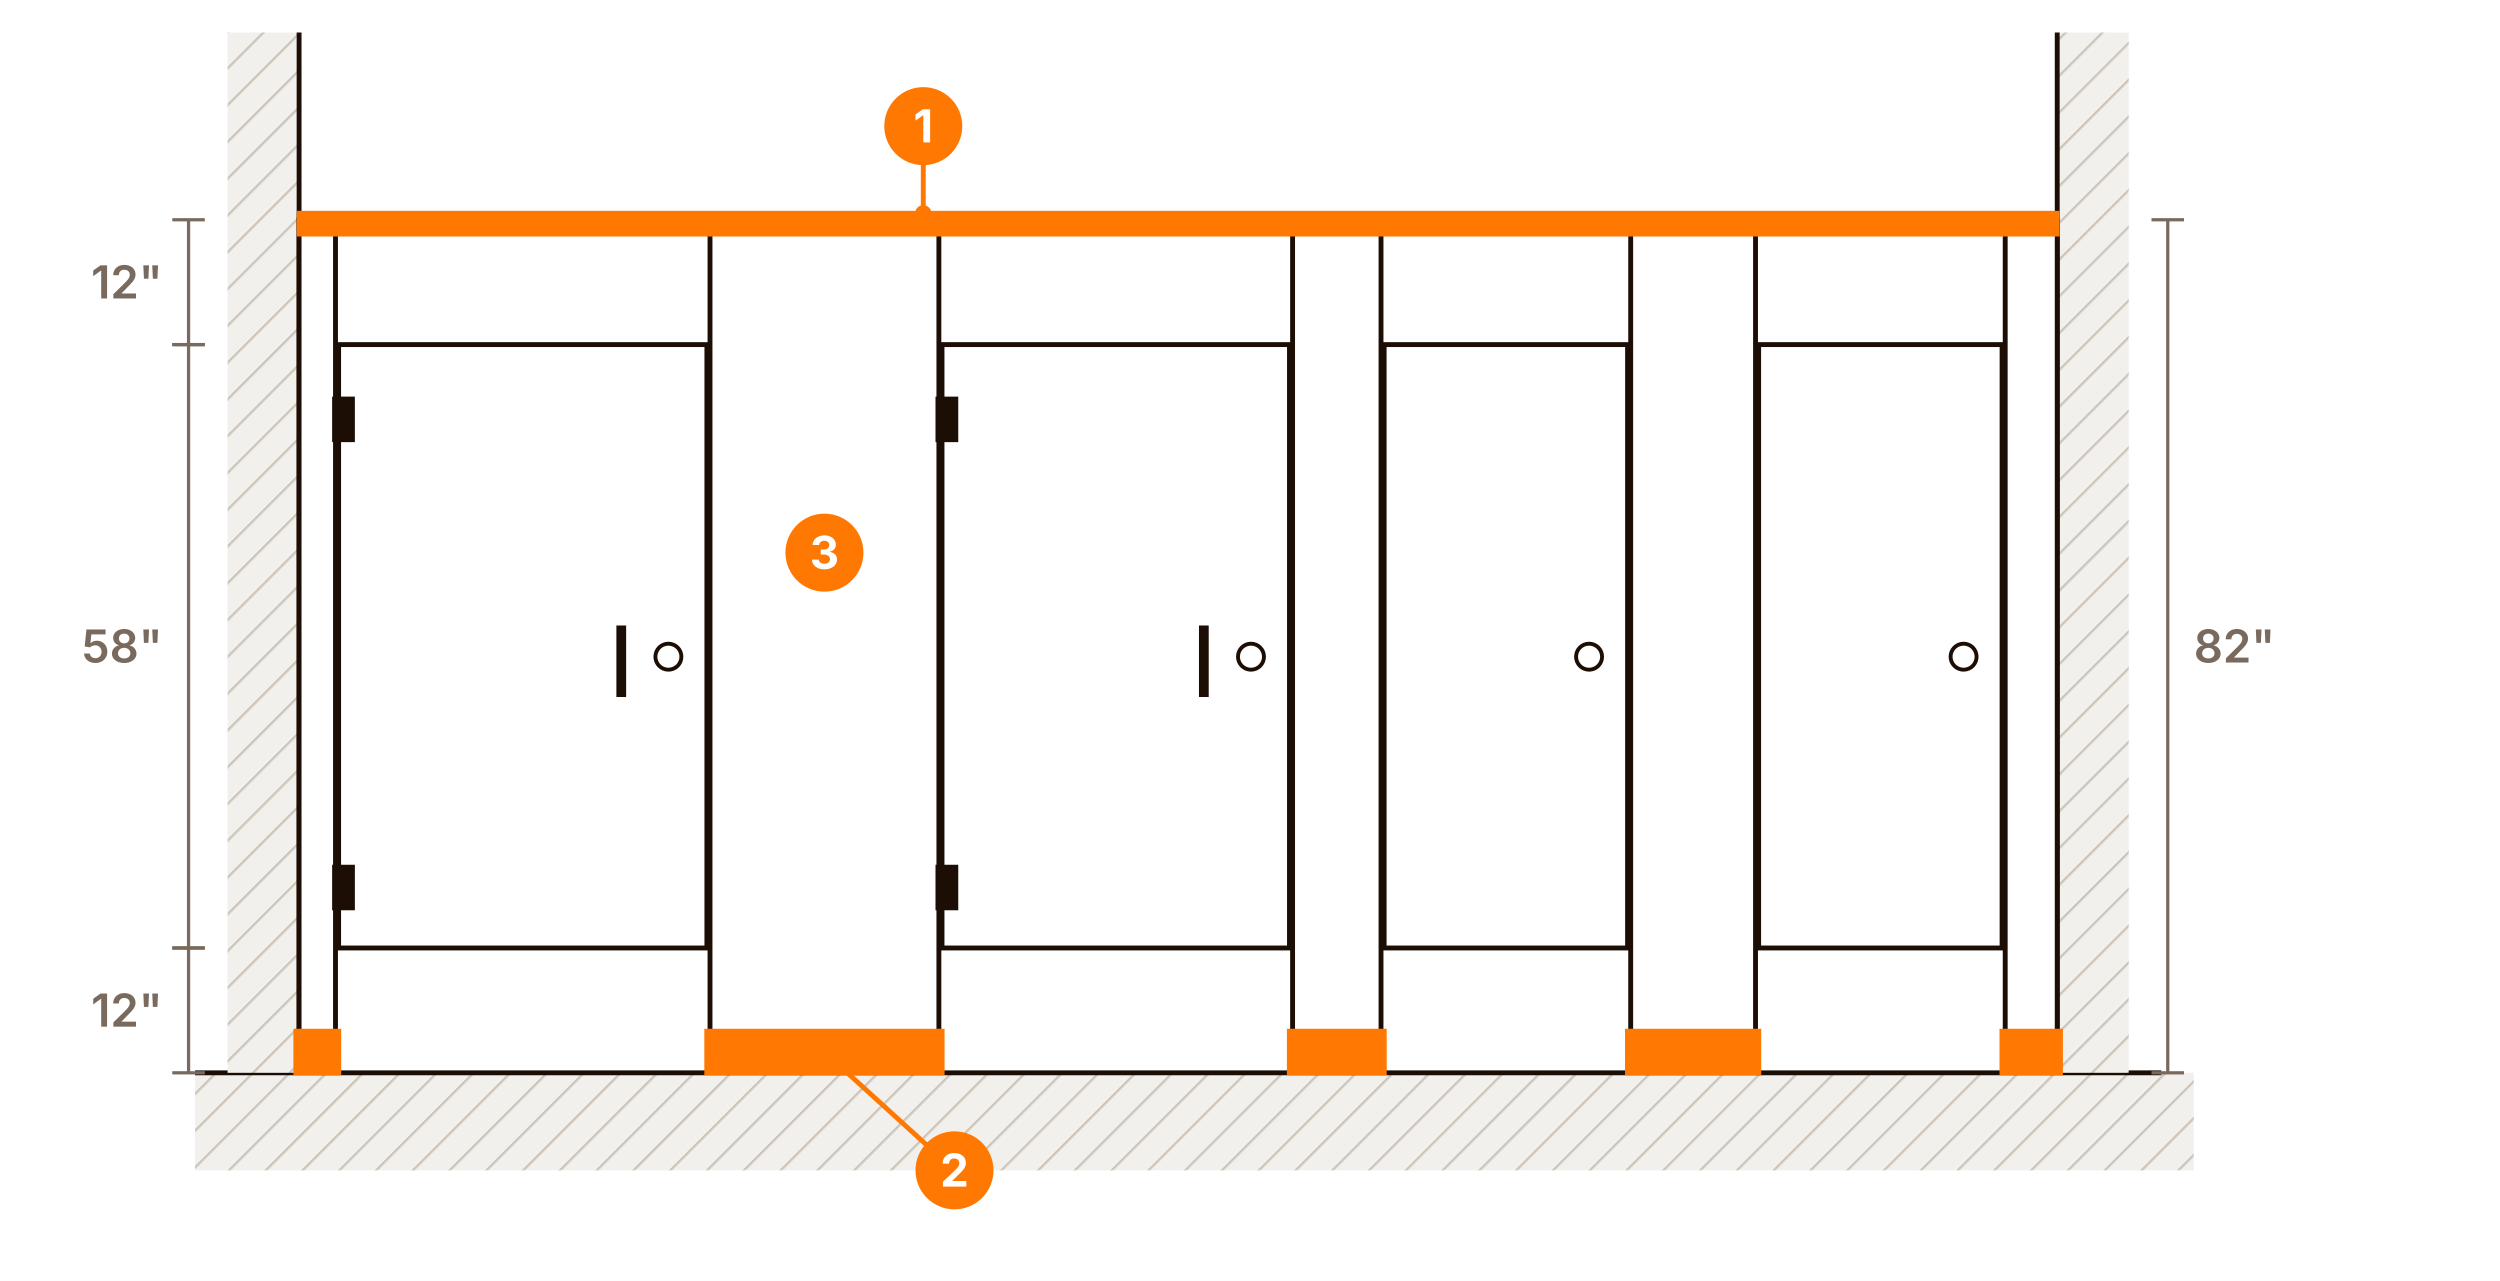
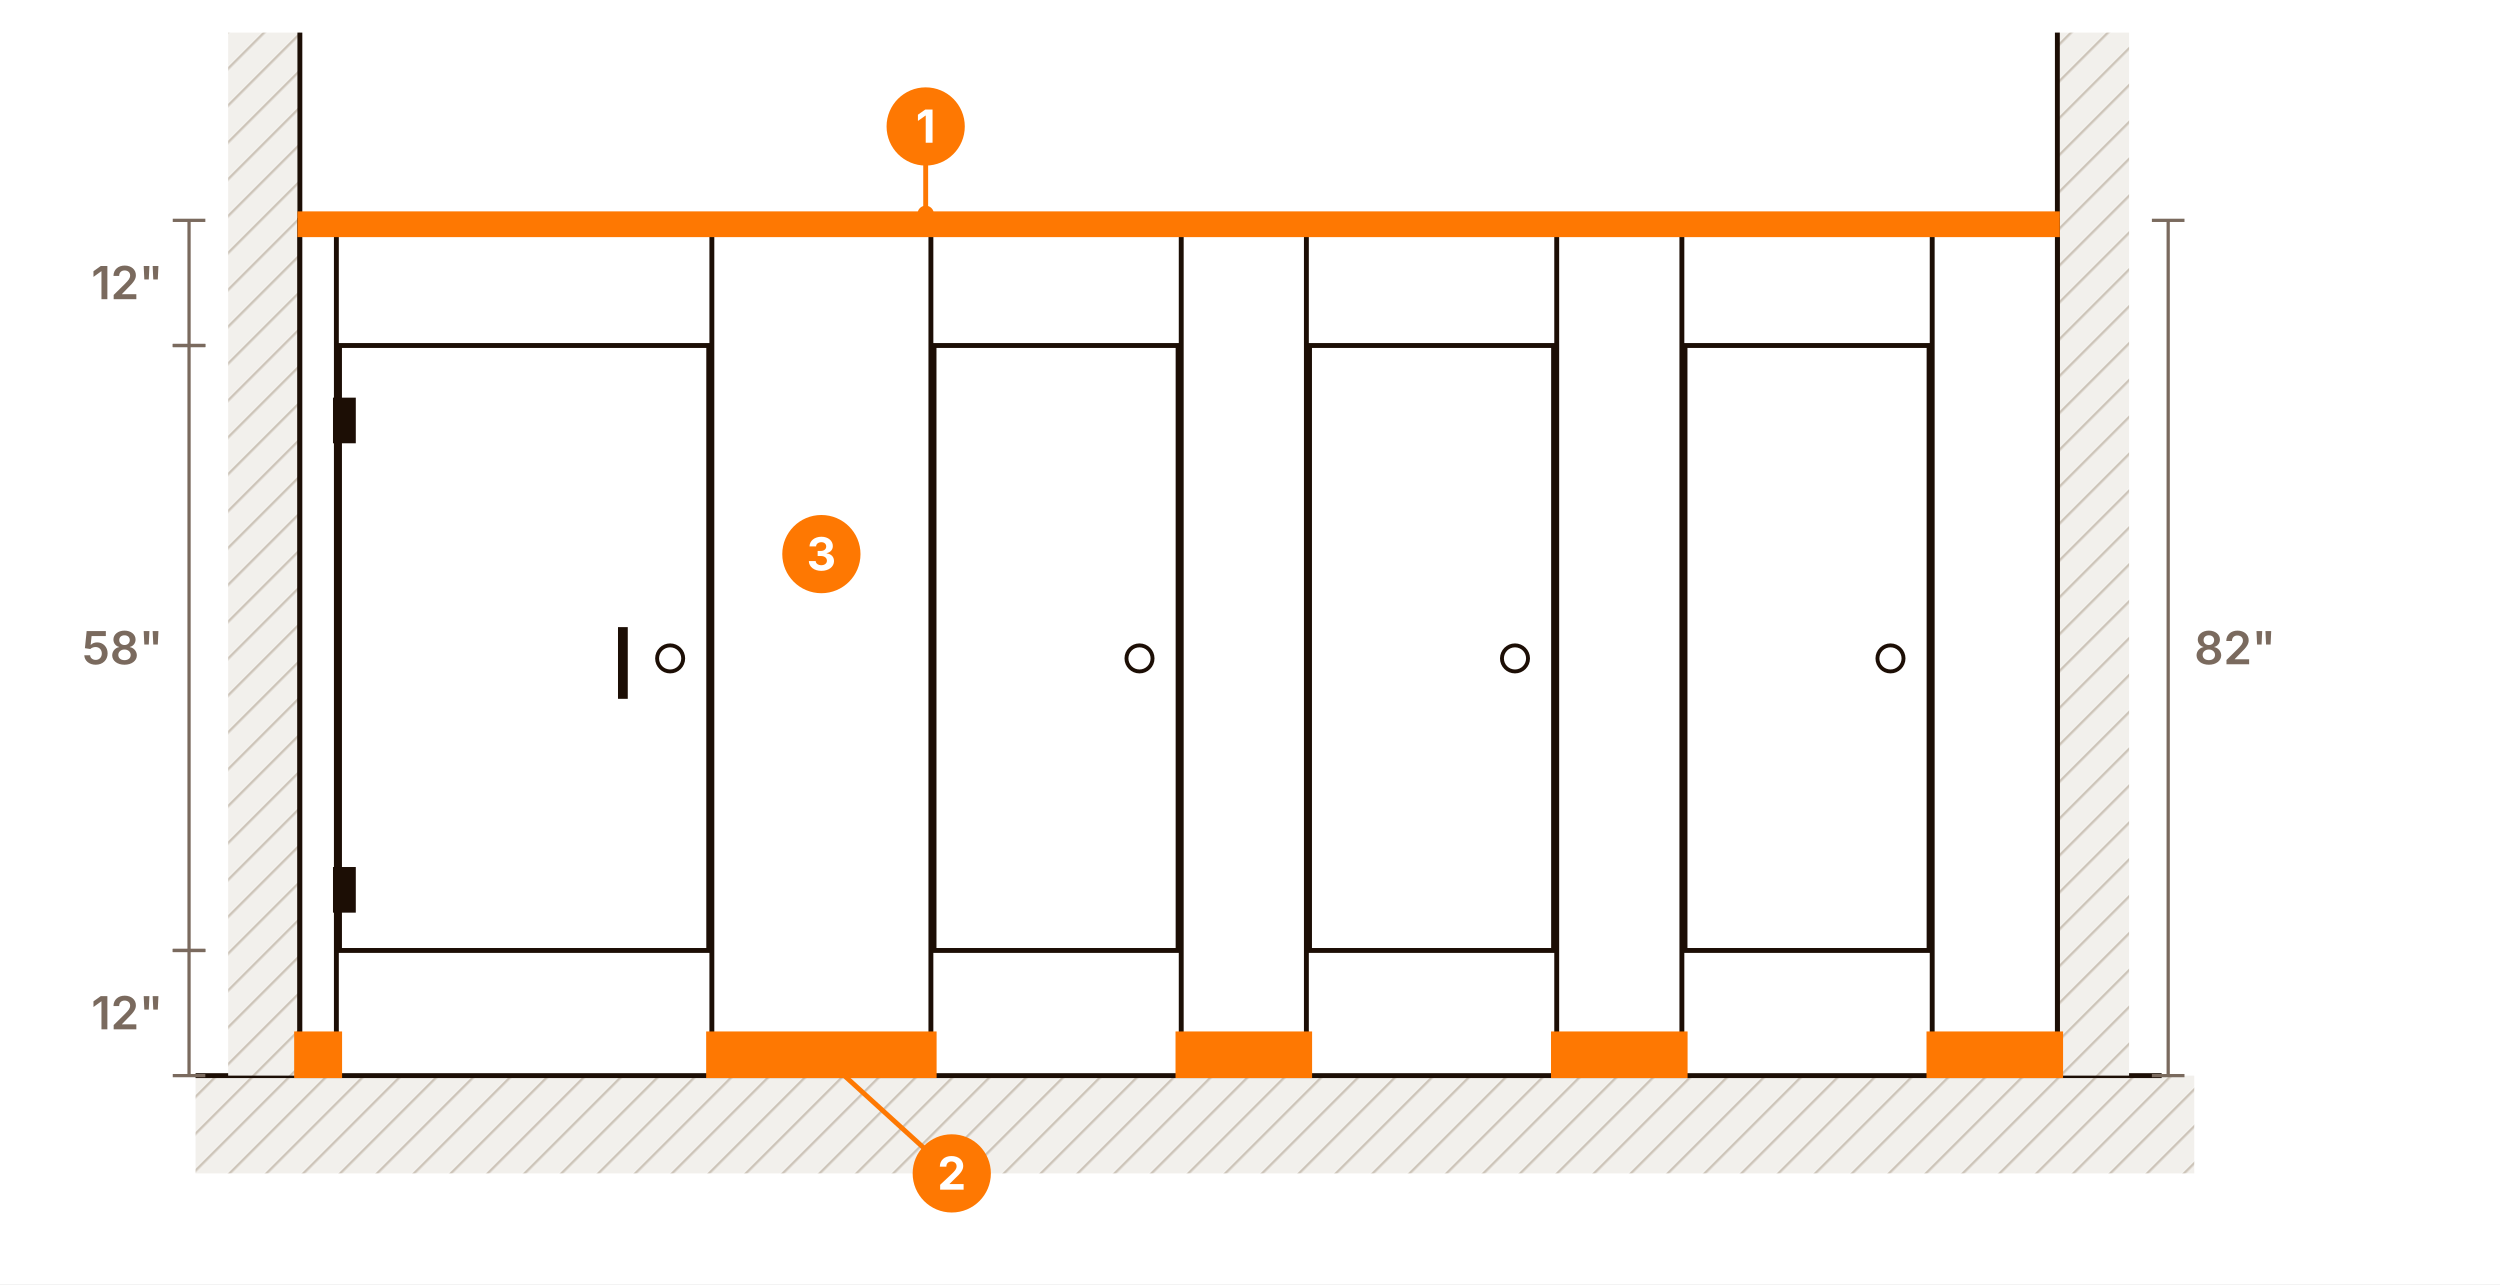
- <svg xmlns="http://www.w3.org/2000/svg" viewBox="0 0 769 394" width="769" height="394" role="img" aria-labelledby="t-mounting-overhead-braced-front d-mounting-overhead-braced-front" font-family="Inter, ui-sans-serif, system-ui, sans-serif">
+ <svg xmlns="http://www.w3.org/2000/svg" viewBox="0 0 767 394" width="767" height="394" role="img" aria-labelledby="t-mounting-overhead-braced-front d-mounting-overhead-braced-front" font-family="Inter, ui-sans-serif, system-ui, sans-serif">
  <defs>
    <pattern id="hatch-mounting-overhead-braced-front" width="8" height="8" patternUnits="userSpaceOnUse" patternTransform="rotate(45)">
      <rect width="8" height="8" fill="#f2f0ec" />
      <line x1="0" y1="0" x2="0" y2="8" stroke="#cfc7bc" stroke-width="1.5" />
    </pattern>
    <marker id="tick-mounting-overhead-braced-front" viewBox="0 0 10 10" refX="5" refY="5" markerWidth="8" markerHeight="8" orient="auto">
      <path d="M2 8 L8 2" stroke="#7a6a5e" stroke-width="1.5" />
    </marker>
  </defs>
-   <rect width="769" height="394" fill="#ffffff" />
-   <rect x="60" y="330" width="614.8" height="30" fill="url(#hatch-mounting-overhead-braced-front)" stroke="none" stroke-width="1.5" />
-   <line x1="60" y1="330" x2="664.8" y2="330" stroke="#1c0e05" stroke-width="1.5" />
+   <rect width="767" height="394" fill="#ffffff" />
+   <rect x="60" y="330" width="613.2" height="30" fill="url(#hatch-mounting-overhead-braced-front)" stroke="none" stroke-width="1.5" />
+   <line x1="60" y1="330" x2="663.2" y2="330" stroke="#1c0e05" stroke-width="1.5" />
  <rect x="70" y="10" width="22" height="320" fill="url(#hatch-mounting-overhead-braced-front)" stroke="none" stroke-width="1.5" />
  <line x1="92" y1="10" x2="92" y2="330" stroke="#1c0e05" stroke-width="1.5" />
-   <rect x="632.8" y="10" width="22" height="320" fill="url(#hatch-mounting-overhead-braced-front)" stroke="none" stroke-width="1.5" />
-   <line x1="632.8" y1="10" x2="632.8" y2="330" stroke="#1c0e05" stroke-width="1.5" />
+   <rect x="631.2" y="10" width="22" height="320" fill="url(#hatch-mounting-overhead-braced-front)" stroke="none" stroke-width="1.5" />
+   <line x1="631.2" y1="10" x2="631.2" y2="330" stroke="#1c0e05" stroke-width="1.5" />
  <rect x="92" y="67.6" width="11.2" height="259.2" fill="#ffffff" stroke="#1c0e05" stroke-width="1.5" />
  <rect x="104.16" y="106" width="113.28" height="185.6" fill="#ffffff" stroke="#1c0e05" stroke-width="1.5" />
  <rect x="102.16" y="122" width="7" height="14" fill="#1c0e05" stroke="none" stroke-width="1.5" />
  <rect x="102.16" y="266" width="7" height="14" fill="#1c0e05" stroke="none" stroke-width="1.5" />
  <rect x="189.6" y="192.4" width="3" height="22" fill="#1c0e05" stroke="none" stroke-width="1.5" />
  <circle cx="205.6" cy="202" r="4" fill="#fff" stroke="#1c0e05" stroke-width="1.2" />
-   <rect x="218.4" y="67.6" width="70.4" height="259.2" fill="#ffffff" stroke="#1c0e05" stroke-width="1.5" />
-   <rect x="289.76" y="106" width="106.88" height="185.6" fill="#ffffff" stroke="#1c0e05" stroke-width="1.5" />
-   <rect x="287.76" y="122" width="7" height="14" fill="#1c0e05" stroke="none" stroke-width="1.5" />
-   <rect x="287.76" y="266" width="7" height="14" fill="#1c0e05" stroke="none" stroke-width="1.5" />
-   <rect x="368.8" y="192.4" width="3" height="22" fill="#1c0e05" stroke="none" stroke-width="1.5" />
-   <circle cx="384.8" cy="202" r="4" fill="#fff" stroke="#1c0e05" stroke-width="1.2" />
-   <rect x="397.6" y="67.6" width="27.2" height="259.2" fill="#ffffff" stroke="#1c0e05" stroke-width="1.5" />
-   <rect x="425.76" y="106" width="74.88" height="185.6" fill="#ffffff" stroke="#1c0e05" stroke-width="1.5" />
-   <circle cx="488.8" cy="202" r="4" fill="#fff" stroke="#1c0e05" stroke-width="1.2" />
-   <rect x="501.6" y="67.6" width="38.4" height="259.2" fill="#ffffff" stroke="#1c0e05" stroke-width="1.5" />
-   <rect x="540.96" y="106" width="74.88" height="185.6" fill="#ffffff" stroke="#1c0e05" stroke-width="1.5" />
-   <circle cx="604" cy="202" r="4" fill="#fff" stroke="#1c0e05" stroke-width="1.2" />
-   <rect x="616.8" y="67.6" width="16" height="259.2" fill="#ffffff" stroke="#1c0e05" stroke-width="1.5" />
-   <rect x="92" y="65.6" width="540.8" height="6.4" fill="#fe7802" stroke="#fe7802" stroke-width="1.5" />
+   <rect x="218.4" y="67.6" width="67.2" height="259.2" fill="#ffffff" stroke="#1c0e05" stroke-width="1.5" />
+   <rect x="286.56" y="106" width="74.88" height="185.6" fill="#ffffff" stroke="#1c0e05" stroke-width="1.5" />
+   <circle cx="349.6" cy="202" r="4" fill="#fff" stroke="#1c0e05" stroke-width="1.2" />
+   <rect x="362.4" y="67.6" width="38.4" height="259.2" fill="#ffffff" stroke="#1c0e05" stroke-width="1.5" />
+   <rect x="401.76" y="106" width="74.88" height="185.6" fill="#ffffff" stroke="#1c0e05" stroke-width="1.5" />
+   <circle cx="464.8" cy="202" r="4" fill="#fff" stroke="#1c0e05" stroke-width="1.2" />
+   <rect x="477.6" y="67.6" width="38.4" height="259.2" fill="#ffffff" stroke="#1c0e05" stroke-width="1.5" />
+   <rect x="516.96" y="106" width="74.88" height="185.6" fill="#ffffff" stroke="#1c0e05" stroke-width="1.5" />
+   <circle cx="580" cy="202" r="4" fill="#fff" stroke="#1c0e05" stroke-width="1.2" />
+   <rect x="592.8" y="67.6" width="38.4" height="259.2" fill="#ffffff" stroke="#1c0e05" stroke-width="1.5" />
+   <rect x="92" y="65.6" width="539.2" height="6.4" fill="#fe7802" stroke="#fe7802" stroke-width="1.5" />
  <rect x="91" y="317.2" width="13.2" height="12.8" fill="#fe7802" stroke="#fe7802" stroke-width="1.5" />
-   <rect x="217.4" y="317.2" width="72.4" height="12.8" fill="#fe7802" stroke="#fe7802" stroke-width="1.5" />
-   <rect x="396.6" y="317.2" width="29.2" height="12.8" fill="#fe7802" stroke="#fe7802" stroke-width="1.5" />
-   <rect x="500.6" y="317.2" width="40.4" height="12.8" fill="#fe7802" stroke="#fe7802" stroke-width="1.5" />
-   <rect x="615.8" y="317.2" width="18" height="12.8" fill="#fe7802" stroke="#fe7802" stroke-width="1.5" />
+   <rect x="217.4" y="317.2" width="69.2" height="12.8" fill="#fe7802" stroke="#fe7802" stroke-width="1.5" />
+   <rect x="361.4" y="317.2" width="40.4" height="12.8" fill="#fe7802" stroke="#fe7802" stroke-width="1.5" />
+   <rect x="476.6" y="317.2" width="40.4" height="12.8" fill="#fe7802" stroke="#fe7802" stroke-width="1.5" />
+   <rect x="591.8" y="317.2" width="40.4" height="12.8" fill="#fe7802" stroke="#fe7802" stroke-width="1.5" />
  <line x1="284" y1="38.8" x2="284" y2="65.6" stroke="#fe7802" stroke-width="1.5" />
  <circle cx="284" cy="65.6" r="2.5" fill="#fe7802" />
  <circle cx="284" cy="38.8" r="12" fill="#fe7802" />
  <text x="284" y="43.8" font-size="14" font-weight="700" fill="#fff" text-anchor="middle">1</text>
-   <line x1="293.6" y1="360" x2="253.6" y2="323.6" stroke="#fe7802" stroke-width="1.5" />
-   <circle cx="253.6" cy="323.6" r="2.5" fill="#fe7802" />
-   <circle cx="293.6" cy="360" r="12" fill="#fe7802" />
-   <text x="293.6" y="365" font-size="14" font-weight="700" fill="#fff" text-anchor="middle">2</text>
-   <circle cx="253.6" cy="170" r="12" fill="#fe7802" />
-   <text x="253.6" y="175" font-size="14" font-weight="700" fill="#fff" text-anchor="middle">3</text>
+   <line x1="292" y1="360" x2="252" y2="323.6" stroke="#fe7802" stroke-width="1.5" />
+   <circle cx="252" cy="323.6" r="2.5" fill="#fe7802" />
+   <circle cx="292" cy="360" r="12" fill="#fe7802" />
+   <text x="292" y="365" font-size="14" font-weight="700" fill="#fff" text-anchor="middle">2</text>
+   <circle cx="252" cy="170" r="12" fill="#fe7802" />
+   <text x="252" y="175" font-size="14" font-weight="700" fill="#fff" text-anchor="middle">3</text>
  <line x1="58" y1="106" x2="58" y2="291.6" stroke="#7a6a5e" stroke-width="1" />
  <line x1="53" y1="106" x2="63" y2="106" stroke="#7a6a5e" stroke-width="1" />
  <line x1="53" y1="291.6" x2="63" y2="291.6" stroke="#7a6a5e" stroke-width="1" />
  <text x="50" y="203.8" font-size="14" font-weight="600" fill="#7a6a5e" text-anchor="end">58"</text>
  <line x1="58" y1="291.6" x2="58" y2="330" stroke="#7a6a5e" stroke-width="1" />
  <line x1="53" y1="291.6" x2="63" y2="291.6" stroke="#7a6a5e" stroke-width="1" />
  <line x1="53" y1="330" x2="63" y2="330" stroke="#7a6a5e" stroke-width="1" />
  <text x="50" y="315.8" font-size="14" font-weight="600" fill="#7a6a5e" text-anchor="end">12"</text>
  <line x1="58" y1="67.6" x2="58" y2="106" stroke="#7a6a5e" stroke-width="1" />
  <line x1="53" y1="67.6" x2="63" y2="67.6" stroke="#7a6a5e" stroke-width="1" />
  <line x1="53" y1="106" x2="63" y2="106" stroke="#7a6a5e" stroke-width="1" />
  <text x="50" y="91.8" font-size="14" font-weight="600" fill="#7a6a5e" text-anchor="end">12"</text>
-   <line x1="666.8" y1="67.6" x2="666.8" y2="330" stroke="#7a6a5e" stroke-width="1" />
-   <line x1="661.8" y1="67.6" x2="671.8" y2="67.6" stroke="#7a6a5e" stroke-width="1" />
-   <line x1="661.8" y1="330" x2="671.8" y2="330" stroke="#7a6a5e" stroke-width="1" />
-   <text x="674.8" y="203.8" font-size="14" font-weight="600" fill="#7a6a5e" text-anchor="start">82"</text>
+   <line x1="665.2" y1="67.6" x2="665.2" y2="330" stroke="#7a6a5e" stroke-width="1" />
+   <line x1="660.2" y1="67.6" x2="670.2" y2="67.6" stroke="#7a6a5e" stroke-width="1" />
+   <line x1="660.2" y1="330" x2="670.2" y2="330" stroke="#7a6a5e" stroke-width="1" />
+   <text x="673.2" y="203.8" font-size="14" font-weight="600" fill="#7a6a5e" text-anchor="start">82"</text>
</svg>
